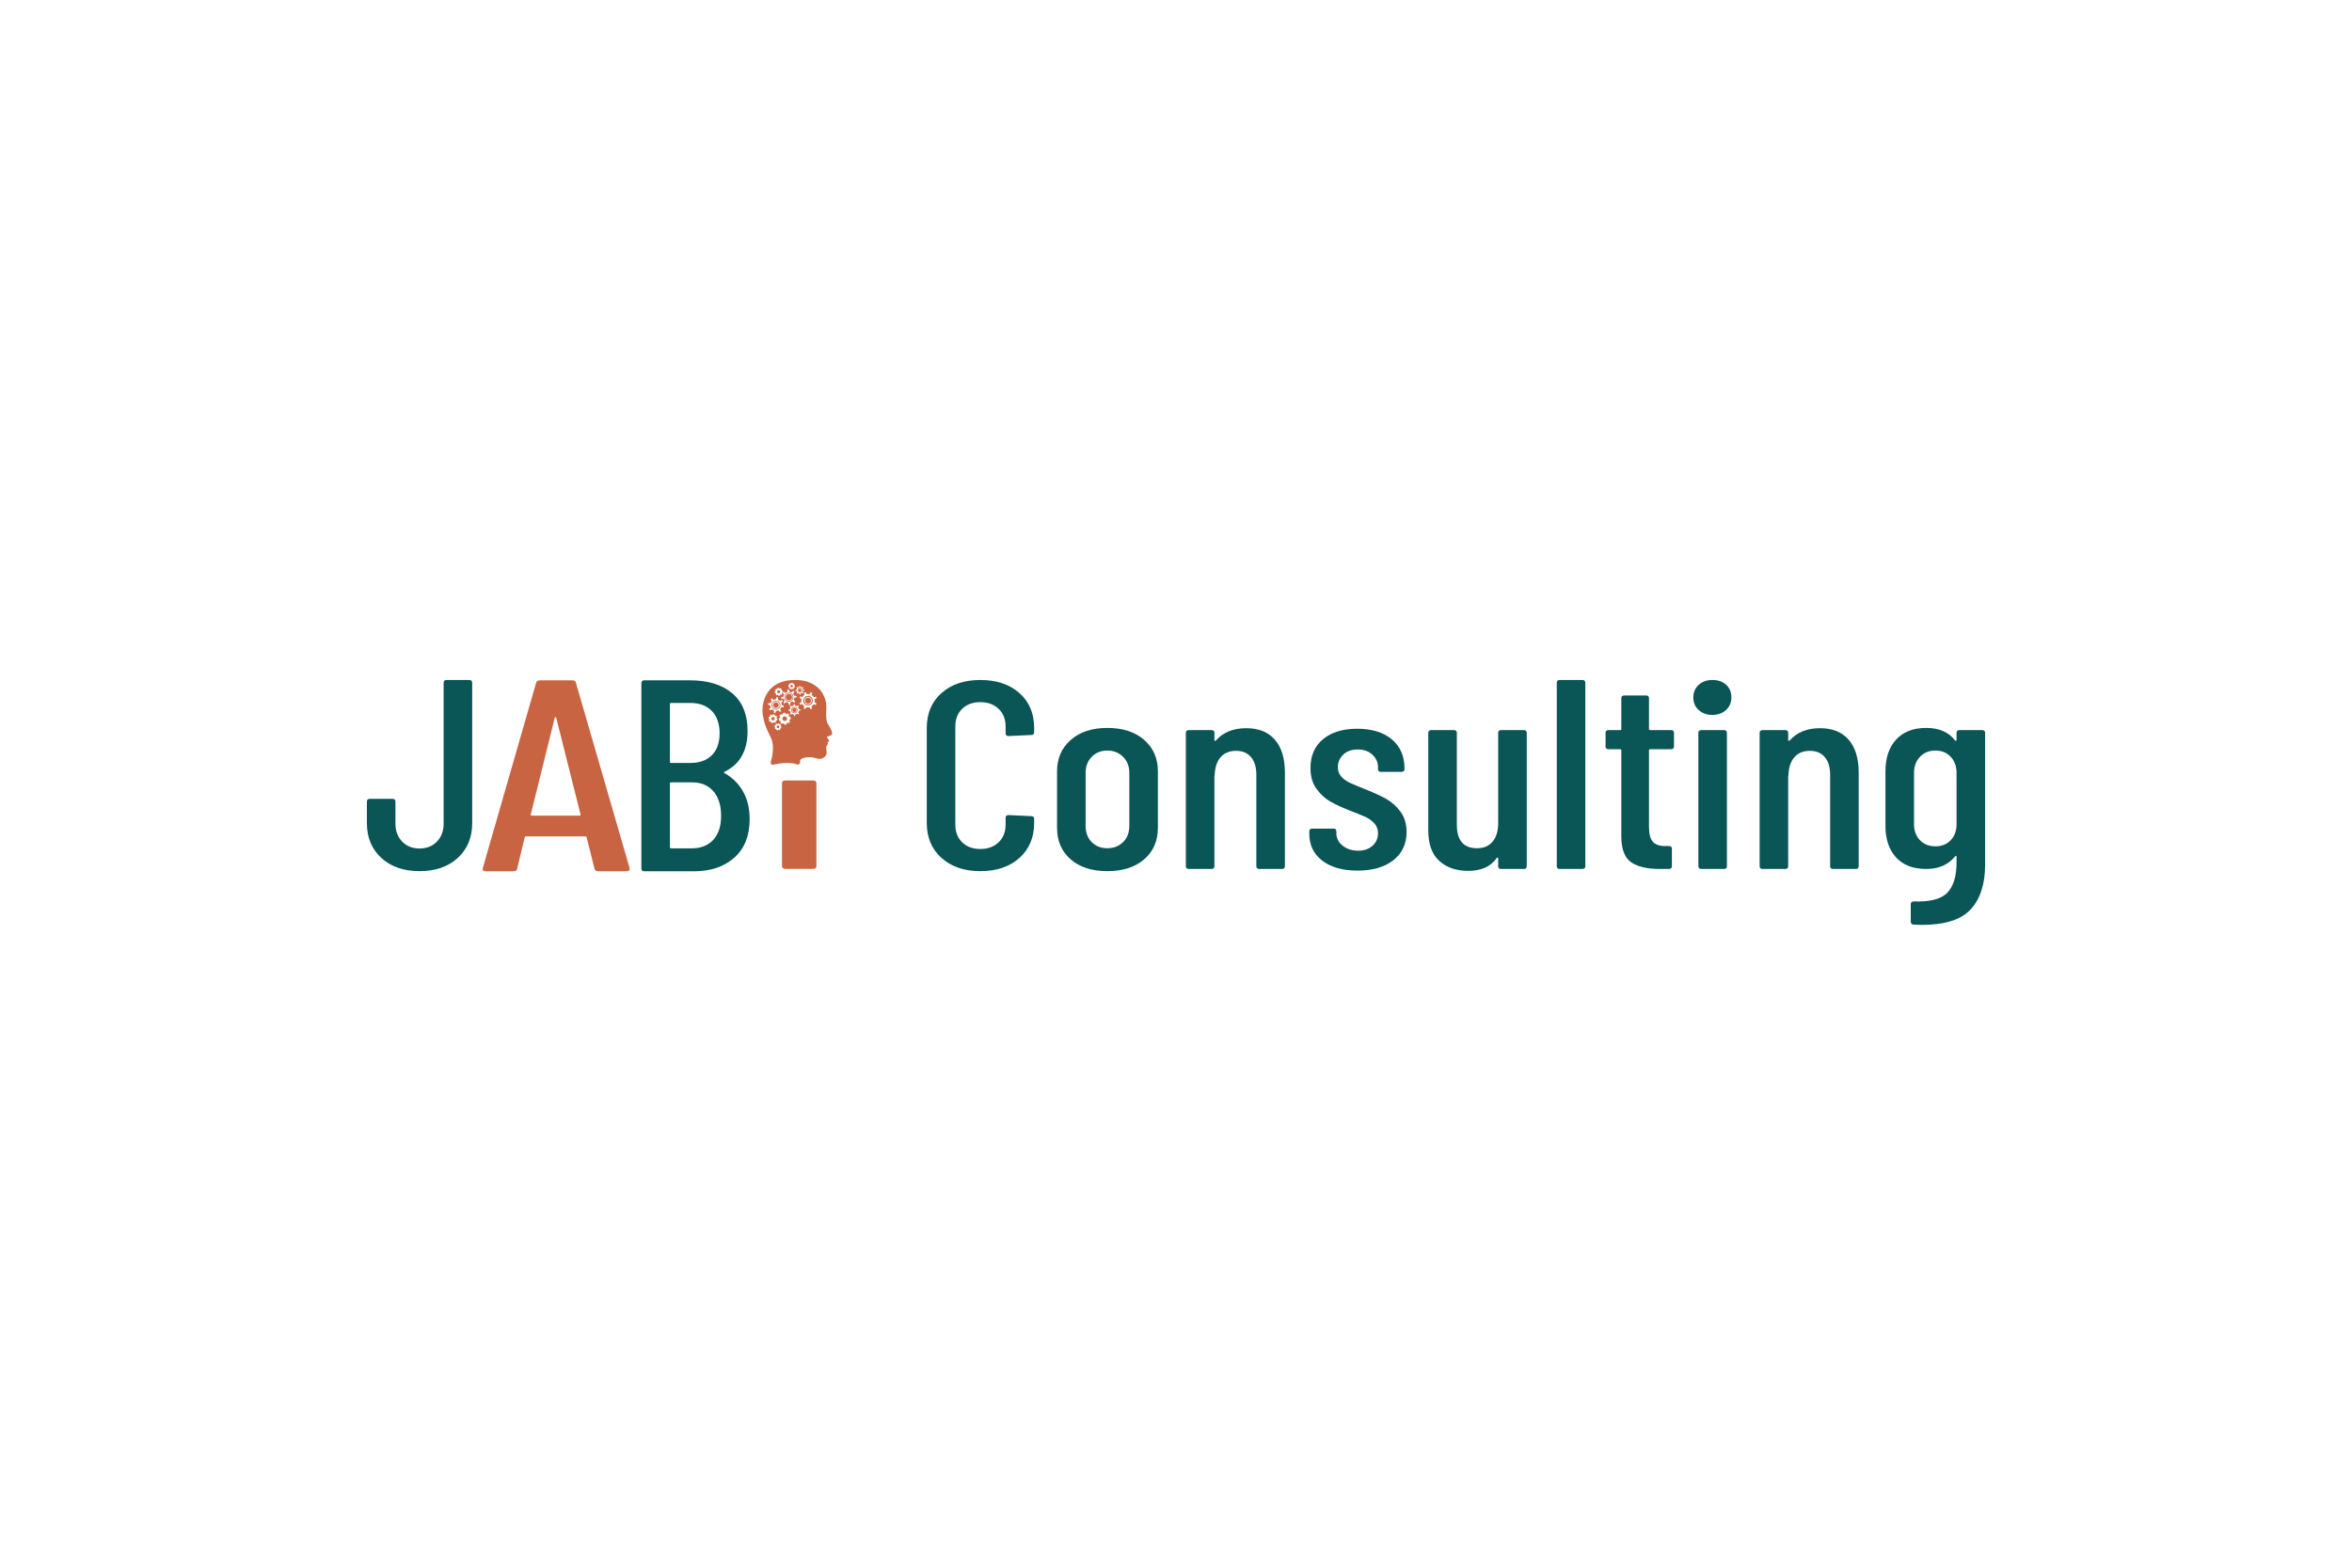
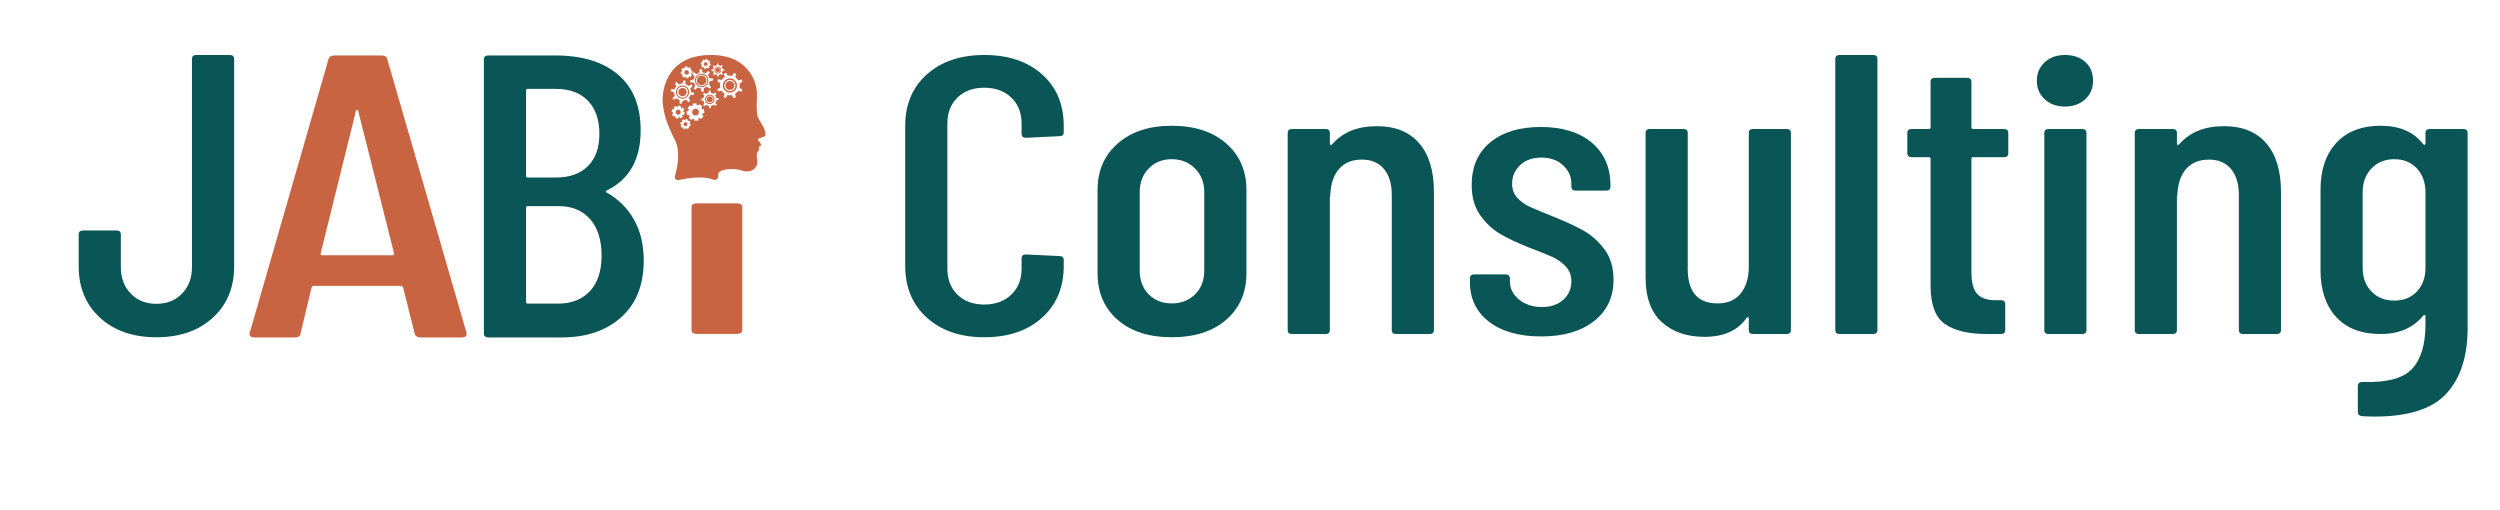
- <svg xmlns="http://www.w3.org/2000/svg" width="1500pt" height="1000pt" viewBox="0 0 1500 1000">
-   <rect x="-150" y="-100" width="1800" height="1200" fill="rgb(100%, 100%, 100%)" fill-opacity="1" />
+ <svg xmlns="http://www.w3.org/2000/svg" viewBox="200 410 1080 220">
  <path fill-rule="nonzero" fill="rgb(3.922%, 33.333%, 33.725%)" fill-opacity="1" d="M 243.188 547.25 C 237.055 541.625 233.988 534.23 233.988 525.062 L 233.988 511.312 C 233.988 510.156 234.621 509.574 235.883 509.574 L 250.301 509.574 C 251.566 509.574 252.199 510.156 252.199 511.312 L 252.199 525.41 C 252.199 530.051 253.621 533.852 256.469 536.809 C 259.312 539.77 263.012 541.246 267.566 541.246 C 272.117 541.246 275.816 539.77 278.664 536.809 C 281.508 533.852 282.93 530.051 282.93 525.41 L 282.93 435.496 C 282.93 434.336 283.562 433.754 284.828 433.754 L 299.246 433.754 C 300.508 433.754 301.145 434.336 301.145 435.496 L 301.145 525.062 C 301.145 534.23 298.074 541.625 291.941 547.25 C 285.809 552.879 277.684 555.691 267.566 555.691 C 257.445 555.691 249.32 552.879 243.188 547.25 " />
  <path fill-rule="nonzero" fill="rgb(3.922%, 33.333%, 33.725%)" fill-opacity="1" d="M 454.855 535.762 C 458.207 532.164 459.883 527.059 459.883 520.449 C 459.883 513.719 458.238 508.469 454.949 504.699 C 451.66 500.93 447.109 499.043 441.293 499.043 L 428.012 499.043 C 427.504 499.043 427.254 499.277 427.254 499.738 L 427.254 540.457 C 427.254 540.926 427.504 541.156 428.012 541.156 L 441.102 541.156 C 446.918 541.156 451.504 539.359 454.855 535.762 M 427.254 449.098 L 427.254 485.988 C 427.254 486.453 427.504 486.688 428.012 486.688 L 440.152 486.688 C 446.098 486.688 450.711 485.031 454 481.727 C 457.289 478.418 458.934 473.809 458.934 467.891 C 458.934 461.742 457.289 456.957 454 453.535 C 450.711 450.113 446.098 448.402 440.152 448.402 L 428.012 448.402 C 427.504 448.402 427.254 448.633 427.254 449.098 M 468.324 547.074 C 461.809 552.875 453.242 555.773 442.621 555.773 L 410.941 555.773 C 409.672 555.773 409.043 555.195 409.043 554.031 L 409.043 435.699 C 409.043 434.539 409.672 433.957 410.941 433.957 L 439.965 433.957 C 451.469 433.957 460.48 436.715 466.996 442.223 C 473.508 447.734 476.766 455.77 476.766 466.324 C 476.766 478.855 471.898 487.5 462.16 492.254 C 461.527 492.602 461.461 492.895 461.969 493.125 C 467.027 495.91 470.98 499.797 473.828 504.785 C 476.672 509.773 478.094 515.691 478.094 522.535 C 478.094 533.094 474.836 541.273 468.324 547.074 " />
  <path fill-rule="nonzero" fill="rgb(78.823%, 39.215%, 25.882%)" fill-opacity="1" d="M 339.172 520.273 L 369.57 520.273 C 370.027 520.273 370.258 520.043 370.258 519.578 L 354.715 457.797 C 354.562 457.566 354.406 457.449 354.258 457.449 C 354.105 457.449 353.949 457.566 353.801 457.797 L 338.488 519.578 C 338.488 520.043 338.719 520.273 339.172 520.273 M 379.168 554.207 L 374.145 534.195 C 374.145 533.965 374.027 533.789 373.801 533.672 C 373.57 533.559 373.305 533.5 373 533.5 L 335.746 533.5 C 335.438 533.5 335.176 533.559 334.945 533.672 C 334.719 533.789 334.605 533.965 334.605 534.195 L 329.805 554.207 C 329.652 555.25 328.812 555.773 327.289 555.773 L 309.918 555.773 C 309.156 555.773 308.582 555.598 308.207 555.25 C 307.824 554.902 307.707 554.441 307.863 553.859 L 341.918 435.523 C 342.223 434.48 343.059 433.957 344.43 433.957 L 364.773 433.957 C 366.293 433.957 367.133 434.48 367.285 435.523 L 401.57 553.859 L 401.57 554.207 C 401.57 555.25 400.883 555.773 399.512 555.773 L 381.684 555.773 C 380.312 555.773 379.473 555.25 379.168 554.207 " />
  <path fill-rule="nonzero" fill="rgb(78.823%, 39.215%, 25.882%)" fill-opacity="1" d="M 498.73 552.504 L 498.73 499.574 C 498.73 498.418 499.492 497.836 501.016 497.836 L 518.387 497.836 C 519.91 497.836 520.672 498.418 520.672 499.574 L 520.672 552.504 C 520.672 553.664 519.91 554.246 518.387 554.246 L 501.016 554.246 C 499.492 554.246 498.73 553.664 498.73 552.504 " />
  <path fill-rule="nonzero" fill="rgb(3.922%, 33.333%, 33.725%)" fill-opacity="1" d="M 600.441 547.262 C 594.18 541.641 591.051 534.176 591.051 524.863 L 591.051 464.41 C 591.051 455.102 594.18 447.664 600.441 442.098 C 606.703 436.539 614.953 433.754 625.199 433.754 C 635.566 433.754 643.883 436.539 650.145 442.098 C 656.406 447.664 659.535 455.102 659.535 464.41 L 659.535 467.133 C 659.535 468.27 658.898 468.836 657.637 468.836 L 643.219 469.52 C 641.953 469.52 641.324 468.949 641.324 467.816 L 641.324 463.387 C 641.324 458.734 639.836 454.988 636.863 452.148 C 633.891 449.312 630.004 447.891 625.199 447.891 C 620.391 447.891 616.535 449.312 613.625 452.148 C 610.715 454.988 609.262 458.734 609.262 463.387 L 609.262 526.059 C 609.262 530.715 610.715 534.461 613.625 537.297 C 616.535 540.137 620.391 541.555 625.199 541.555 C 630.004 541.555 633.891 540.137 636.863 537.297 C 639.836 534.461 641.324 530.715 641.324 526.059 L 641.324 521.629 C 641.324 520.496 641.953 519.926 643.219 519.926 L 657.637 520.609 C 658.898 520.609 659.535 521.176 659.535 522.312 L 659.535 524.863 C 659.535 534.176 656.406 541.641 650.145 547.262 C 643.883 552.879 635.566 555.691 625.199 555.691 C 614.953 555.691 606.703 552.879 600.441 547.262 " />
  <path fill-rule="nonzero" fill="rgb(3.922%, 33.333%, 33.725%)" fill-opacity="1" d="M 716.258 537.156 C 718.914 534.547 720.238 531.098 720.238 526.805 L 720.238 493.043 C 720.238 488.867 718.914 485.445 716.258 482.777 C 713.602 480.109 710.25 478.773 706.203 478.773 C 702.152 478.773 698.832 480.109 696.242 482.777 C 693.648 485.445 692.355 488.867 692.355 493.043 L 692.355 526.805 C 692.355 531.098 693.648 534.547 696.242 537.156 C 698.832 539.77 702.152 541.074 706.203 541.074 C 710.25 541.074 713.602 539.77 716.258 537.156 M 682.773 548.121 C 677.016 543.074 674.145 536.375 674.145 528.02 L 674.145 492 C 674.145 483.762 677.051 477.094 682.867 471.984 C 688.684 466.883 696.461 464.328 706.203 464.328 C 716.066 464.328 723.906 466.883 729.727 471.984 C 735.543 477.094 738.453 483.762 738.453 492 L 738.453 528.02 C 738.453 536.375 735.543 543.074 729.727 548.121 C 723.906 553.168 716.066 555.691 706.203 555.691 C 696.336 555.691 688.527 553.168 682.773 548.121 " />
  <path fill-rule="nonzero" fill="rgb(3.922%, 33.333%, 33.725%)" fill-opacity="1" d="M 813.102 471.898 C 817.336 476.832 819.457 483.82 819.457 492.871 L 819.457 552.559 C 819.457 553.719 818.824 554.297 817.562 554.297 L 803.141 554.297 C 801.875 554.297 801.246 553.719 801.246 552.559 L 801.246 494.262 C 801.246 489.387 800.105 485.621 797.832 482.949 C 795.555 480.281 792.391 478.945 788.344 478.945 C 784.172 478.945 780.914 480.25 778.574 482.863 C 776.234 485.473 774.938 489.156 774.688 493.914 C 774.688 494.609 774.621 494.957 774.496 494.957 L 774.496 552.559 C 774.496 553.719 773.863 554.297 772.598 554.297 L 758.18 554.297 C 756.914 554.297 756.285 553.719 756.285 552.559 L 756.285 467.461 C 756.285 466.305 756.914 465.723 758.18 465.723 L 772.598 465.723 C 773.863 465.723 774.496 466.305 774.496 467.461 L 774.496 472.16 C 774.496 472.395 774.621 472.539 774.875 472.594 C 775.129 472.656 775.379 472.508 775.637 472.16 C 780.188 467.055 786.574 464.504 794.793 464.504 C 802.762 464.504 808.863 466.969 813.102 471.898 " />
  <path fill-rule="nonzero" fill="rgb(3.922%, 33.333%, 33.725%)" fill-opacity="1" d="M 843.266 548.992 C 837.762 544.758 835.012 539.047 835.012 531.852 L 835.012 530.285 C 835.012 529.125 835.641 528.543 836.91 528.543 L 850.375 528.543 C 851.641 528.543 852.273 529.125 852.273 530.285 L 852.273 531.504 C 852.273 534.633 853.602 537.273 856.258 539.422 C 858.914 541.566 862.199 542.641 866.121 542.641 C 869.914 542.641 872.98 541.594 875.324 539.508 C 877.66 537.418 878.832 534.754 878.832 531.504 C 878.832 528.953 878.008 526.805 876.367 525.062 C 874.719 523.324 872.793 521.961 870.578 520.973 C 868.367 519.988 864.984 518.625 860.43 516.883 C 855.5 514.914 851.422 513 848.195 511.141 C 844.969 509.289 842.09 506.617 839.562 503.137 C 837.031 499.656 835.77 495.25 835.77 489.91 C 835.77 482.023 838.453 475.875 843.832 471.465 C 849.207 467.055 856.449 464.852 865.555 464.852 C 874.91 464.852 882.277 467.113 887.656 471.637 C 893.027 476.164 895.715 482.312 895.715 490.086 L 895.715 490.605 C 895.715 491.766 895.082 492.348 893.82 492.348 L 880.73 492.348 C 879.465 492.348 878.832 491.766 878.832 490.605 L 878.832 489.387 C 878.832 486.258 877.629 483.59 875.23 481.383 C 872.824 479.18 869.727 478.078 865.934 478.078 C 862.012 478.078 858.914 479.18 856.637 481.383 C 854.359 483.59 853.223 486.258 853.223 489.387 C 853.223 491.824 853.98 493.855 855.5 495.48 C 857.016 497.105 858.848 498.41 861 499.395 C 863.148 500.383 866.562 501.805 871.242 503.656 C 876.43 505.746 880.73 507.746 884.145 509.66 C 887.559 511.578 890.562 514.273 893.156 517.754 C 895.746 521.234 897.043 525.586 897.043 530.805 C 897.043 538.348 894.23 544.32 888.602 548.73 C 882.973 553.141 875.352 555.344 865.742 555.344 C 856.258 555.344 848.766 553.227 843.266 548.992 " />
  <path fill-rule="nonzero" fill="rgb(3.922%, 33.333%, 33.725%)" fill-opacity="1" d="M 957.367 465.723 L 971.785 465.723 C 973.051 465.723 973.684 466.305 973.684 467.461 L 973.684 552.559 C 973.684 553.719 973.051 554.297 971.785 554.297 L 957.367 554.297 C 956.105 554.297 955.473 553.719 955.473 552.559 L 955.473 547.512 C 955.473 547.164 955.379 546.988 955.188 546.988 C 954.996 546.988 954.777 547.105 954.523 547.336 C 950.73 552.793 944.656 555.516 936.312 555.516 C 928.723 555.516 922.59 553.402 917.91 549.164 C 913.23 544.93 910.891 538.461 910.891 529.762 L 910.891 467.461 C 910.891 466.305 911.523 465.723 912.789 465.723 L 927.207 465.723 C 928.469 465.723 929.102 466.305 929.102 467.461 L 929.102 526.105 C 929.102 536.086 933.402 541.074 942.004 541.074 C 946.301 541.074 949.621 539.652 951.965 536.809 C 954.301 533.969 955.473 530.051 955.473 525.062 L 955.473 467.461 C 955.473 466.305 956.105 465.723 957.367 465.723 " />
  <path fill-rule="nonzero" fill="rgb(3.922%, 33.333%, 33.725%)" fill-opacity="1" d="M 992.844 552.559 L 992.844 435.496 C 992.844 434.336 993.473 433.754 994.738 433.754 L 1009.156 433.754 C 1010.418 433.754 1011.055 434.336 1011.055 435.496 L 1011.055 552.559 C 1011.055 553.719 1010.418 554.297 1009.156 554.297 L 994.738 554.297 C 993.473 554.297 992.844 553.719 992.844 552.559 " />
  <path fill-rule="nonzero" fill="rgb(3.922%, 33.333%, 33.725%)" fill-opacity="1" d="M 1065.688 477.902 L 1052.41 477.902 C 1051.902 477.902 1051.652 478.137 1051.652 478.598 L 1051.652 527.5 C 1051.652 532.141 1052.535 535.359 1054.305 537.156 C 1056.078 538.957 1058.859 539.797 1062.652 539.68 L 1064.359 539.68 C 1065.625 539.68 1066.258 540.262 1066.258 541.422 L 1066.258 552.559 C 1066.258 553.719 1065.625 554.297 1064.359 554.297 L 1058.48 554.297 C 1050.383 554.297 1044.281 552.848 1040.172 549.945 C 1036.062 547.051 1034.008 541.535 1034.008 533.414 L 1034.008 478.598 C 1034.008 478.137 1033.754 477.902 1033.25 477.902 L 1025.852 477.902 C 1024.586 477.902 1023.953 477.324 1023.953 476.164 L 1023.953 467.461 C 1023.953 466.305 1024.586 465.723 1025.852 465.723 L 1033.25 465.723 C 1033.754 465.723 1034.008 465.488 1034.008 465.027 L 1034.008 445.359 C 1034.008 444.203 1034.641 443.621 1035.906 443.621 L 1049.754 443.621 C 1051.016 443.621 1051.652 444.203 1051.652 445.359 L 1051.652 465.027 C 1051.652 465.488 1051.902 465.723 1052.41 465.723 L 1065.688 465.723 C 1066.949 465.723 1067.586 466.305 1067.586 467.461 L 1067.586 476.164 C 1067.586 477.324 1066.949 477.902 1065.688 477.902 " />
  <path fill-rule="nonzero" fill="rgb(3.922%, 33.333%, 33.725%)" fill-opacity="1" d="M 1083.141 552.559 L 1083.141 467.461 C 1083.141 466.305 1083.77 465.723 1085.035 465.723 L 1099.453 465.723 C 1100.715 465.723 1101.352 466.305 1101.352 467.461 L 1101.352 552.559 C 1101.352 553.719 1100.715 554.297 1099.453 554.297 L 1085.035 554.297 C 1083.77 554.297 1083.141 553.719 1083.141 552.559 M 1083.328 452.898 C 1081.051 450.809 1079.914 448.141 1079.914 444.891 C 1079.914 441.645 1081.051 438.977 1083.328 436.887 C 1085.605 434.797 1088.512 433.754 1092.055 433.754 C 1095.723 433.754 1098.66 434.773 1100.875 436.801 C 1103.09 438.832 1104.195 441.527 1104.195 444.891 C 1104.195 448.141 1103.059 450.809 1100.781 452.898 C 1098.504 454.984 1095.594 456.031 1092.055 456.031 C 1088.512 456.031 1085.605 454.984 1083.328 452.898 " />
  <path fill-rule="nonzero" fill="rgb(3.922%, 33.333%, 33.725%)" fill-opacity="1" d="M 1179.031 471.898 C 1183.27 476.832 1185.387 483.82 1185.387 492.871 L 1185.387 552.559 C 1185.387 553.719 1184.754 554.297 1183.492 554.297 L 1169.074 554.297 C 1167.809 554.297 1167.18 553.719 1167.18 552.559 L 1167.18 494.262 C 1167.18 489.387 1166.039 485.621 1163.762 482.949 C 1161.484 480.281 1158.324 478.945 1154.277 478.945 C 1150.102 478.945 1146.848 480.25 1144.508 482.863 C 1142.168 485.473 1140.871 489.156 1140.617 493.914 C 1140.617 494.609 1140.555 494.957 1140.43 494.957 L 1140.43 552.559 C 1140.43 553.719 1139.797 554.297 1138.531 554.297 L 1124.113 554.297 C 1122.848 554.297 1122.219 553.719 1122.219 552.559 L 1122.219 467.461 C 1122.219 466.305 1122.848 465.723 1124.113 465.723 L 1138.531 465.723 C 1139.797 465.723 1140.43 466.305 1140.43 467.461 L 1140.43 472.16 C 1140.43 472.395 1140.555 472.539 1140.809 472.594 C 1141.059 472.656 1141.312 472.508 1141.566 472.16 C 1146.121 467.055 1152.504 464.504 1160.727 464.504 C 1168.695 464.504 1174.797 466.969 1179.031 471.898 " />
  <path fill-rule="nonzero" fill="rgb(3.922%, 33.333%, 33.725%)" fill-opacity="1" d="M 1244.102 535.941 C 1246.57 533.328 1247.801 529.934 1247.801 525.758 L 1247.801 493.043 C 1247.801 488.867 1246.57 485.445 1244.102 482.777 C 1241.637 480.109 1238.379 478.773 1234.332 478.773 C 1230.285 478.773 1226.996 480.109 1224.469 482.777 C 1221.938 485.445 1220.672 488.867 1220.672 493.043 L 1220.672 525.758 C 1220.672 529.934 1221.938 533.328 1224.469 535.941 C 1226.996 538.547 1230.285 539.855 1234.332 539.855 C 1238.379 539.855 1241.637 538.547 1244.102 535.941 M 1249.699 465.723 L 1264.117 465.723 C 1265.379 465.723 1266.012 466.305 1266.012 467.461 L 1266.012 551.688 C 1266.012 563.871 1262.977 573.293 1256.906 579.965 C 1250.836 586.637 1240.402 589.973 1225.605 589.973 L 1220.484 589.801 C 1219.219 589.68 1218.586 589.043 1218.586 587.883 L 1218.586 576.75 C 1218.586 575.586 1219.281 575.008 1220.672 575.008 C 1231.043 575.355 1238.156 573.469 1242.016 569.352 C 1245.871 565.23 1247.801 558.824 1247.801 550.121 L 1247.801 546.469 C 1247.801 546.238 1247.707 546.09 1247.516 546.035 C 1247.328 545.977 1247.105 546.062 1246.852 546.293 C 1242.551 551.629 1236.418 554.297 1228.453 554.297 C 1220.105 554.297 1213.684 551.836 1209.195 546.902 C 1204.707 541.973 1202.461 535.273 1202.461 526.805 L 1202.461 492 C 1202.461 483.414 1204.738 476.656 1209.289 471.727 C 1213.844 466.797 1220.23 464.328 1228.453 464.328 C 1236.668 464.328 1242.801 467 1246.852 472.336 C 1247.105 472.57 1247.328 472.625 1247.516 472.508 C 1247.707 472.395 1247.801 472.219 1247.801 471.984 L 1247.801 467.461 C 1247.801 466.305 1248.434 465.723 1249.699 465.723 " />
  <path fill-rule="nonzero" fill="rgb(78.823%, 39.215%, 25.882%)" fill-opacity="1" d="M 526.996 452.254 C 527.227 448.477 526.262 444.703 524.133 441.574 C 521.379 437.523 516.176 433.531 506.375 433.754 C 486.777 434.207 485.684 450.879 486.391 455.531 C 487.102 460.184 488.062 463.535 491.578 470.496 C 494.109 475.508 492.594 482.551 491.547 486.109 C 491.262 487.078 492.121 488 493.109 487.781 C 496.719 486.98 503.754 485.82 508.18 487.621 C 509.059 487.977 510.062 487.434 510.223 486.496 C 510.273 486.203 510.297 485.855 510.277 485.449 C 510.18 483.129 516.422 482.297 520.629 483.711 C 524.938 485.16 527.355 481.969 527.195 479.906 C 527.031 477.844 526.551 476.395 527.387 475.492 C 528.227 474.59 528 474.203 527.773 473.785 C 527.551 473.363 528.805 473.125 528.805 472.512 C 528.805 471.898 527.113 470.656 527.516 470.078 C 527.922 469.496 530.562 469.289 530.66 468.32 C 530.75 467.418 530.715 466.211 528.469 462.52 C 528.27 462.191 528.055 461.875 527.844 461.555 C 527.492 461.039 526.582 459.008 526.996 452.254 " />
  <path fill-rule="nonzero" fill="rgb(100%, 100%, 100%)" fill-opacity="1" d="M 502.875 441.82 C 501.273 441.953 500.078 443.367 500.215 444.973 C 500.348 446.574 501.762 447.77 503.367 447.633 C 504.969 447.496 506.164 446.082 506.027 444.48 C 505.895 442.879 504.477 441.684 502.875 441.82 M 503.41 448.164 C 501.516 448.324 499.84 446.914 499.68 445.016 C 499.52 443.121 500.934 441.445 502.828 441.285 C 504.727 441.125 506.398 442.539 506.562 444.434 C 506.723 446.332 505.309 448.004 503.41 448.164 " />
  <path fill-rule="nonzero" fill="rgb(100%, 100%, 100%)" fill-opacity="1" d="M 503.164 439.781 L 502.25 439.859 L 502.164 441.68 L 503.555 441.562 Z M 503.164 439.781 " />
  <path fill-rule="nonzero" fill="rgb(100%, 100%, 100%)" fill-opacity="1" d="M 503.078 449.668 L 503.992 449.594 L 504.078 447.773 L 502.688 447.891 Z M 503.078 449.668 " />
  <path fill-rule="nonzero" fill="rgb(100%, 100%, 100%)" fill-opacity="1" d="M 508.066 444.77 L 507.988 443.855 L 506.168 443.77 L 506.285 445.156 Z M 508.066 444.77 " />
  <path fill-rule="nonzero" fill="rgb(100%, 100%, 100%)" fill-opacity="1" d="M 498.176 444.684 L 498.254 445.598 L 500.074 445.684 L 499.957 444.293 Z M 498.176 444.684 " />
  <path fill-rule="nonzero" fill="rgb(100%, 100%, 100%)" fill-opacity="1" d="M 506.648 441.262 L 505.945 440.668 L 504.598 441.895 L 505.664 442.793 Z M 506.648 441.262 " />
  <path fill-rule="nonzero" fill="rgb(100%, 100%, 100%)" fill-opacity="1" d="M 499.594 448.191 L 500.297 448.785 L 501.645 447.559 L 500.578 446.656 Z M 499.594 448.191 " />
  <path fill-rule="nonzero" fill="rgb(100%, 100%, 100%)" fill-opacity="1" d="M 506.586 448.254 L 507.18 447.551 L 505.953 446.203 L 505.055 447.27 Z M 506.586 448.254 " />
  <path fill-rule="nonzero" fill="rgb(100%, 100%, 100%)" fill-opacity="1" d="M 499.656 441.199 L 499.062 441.902 L 500.289 443.246 L 501.188 442.184 Z M 499.656 441.199 " />
  <path fill-rule="nonzero" fill="rgb(100%, 100%, 100%)" fill-opacity="1" d="M 502.949 442.699 C 501.832 442.793 501 443.777 501.094 444.898 C 501.188 446.016 502.176 446.848 503.293 446.754 C 504.41 446.66 505.242 445.672 505.148 444.555 C 505.055 443.434 504.066 442.602 502.949 442.699 M 503.324 447.156 C 501.988 447.266 500.805 446.27 500.691 444.93 C 500.578 443.594 501.578 442.41 502.914 442.297 C 504.254 442.184 505.434 443.18 505.551 444.52 C 505.664 445.859 504.664 447.039 503.324 447.156 " />
  <path fill-rule="nonzero" fill="rgb(100%, 100%, 100%)" fill-opacity="1" d="M 495.312 446.965 C 493.754 446.711 492.281 447.77 492.031 449.328 C 491.777 450.887 492.836 452.359 494.395 452.613 C 495.953 452.863 497.426 451.805 497.676 450.246 C 497.93 448.688 496.871 447.215 495.312 446.965 M 494.266 453.414 C 492.262 453.09 490.902 451.199 491.227 449.199 C 491.551 447.199 493.441 445.836 495.441 446.16 C 497.441 446.484 498.805 448.379 498.48 450.375 C 498.156 452.379 496.266 453.738 494.266 453.414 " />
  <path fill-rule="nonzero" fill="rgb(100%, 100%, 100%)" fill-opacity="1" d="M 496.129 444.875 L 495.199 444.727 L 494.66 446.516 L 496.07 446.746 Z M 496.129 444.875 " />
  <path fill-rule="nonzero" fill="rgb(100%, 100%, 100%)" fill-opacity="1" d="M 493.578 454.699 L 494.508 454.852 L 495.047 453.059 L 493.637 452.828 Z M 493.578 454.699 " />
  <path fill-rule="nonzero" fill="rgb(100%, 100%, 100%)" fill-opacity="1" d="M 499.766 451.062 L 499.914 450.133 L 498.125 449.594 L 497.895 451.008 Z M 499.766 451.062 " />
  <path fill-rule="nonzero" fill="rgb(100%, 100%, 100%)" fill-opacity="1" d="M 489.941 448.512 L 489.793 449.441 L 491.582 449.98 L 491.809 448.57 Z M 489.941 448.512 " />
  <path fill-rule="nonzero" fill="rgb(100%, 100%, 100%)" fill-opacity="1" d="M 499.227 447.215 L 498.676 446.453 L 497.031 447.336 L 497.867 448.5 Z M 499.227 447.215 " />
  <path fill-rule="nonzero" fill="rgb(100%, 100%, 100%)" fill-opacity="1" d="M 490.48 452.359 L 491.031 453.121 L 492.676 452.238 L 491.84 451.078 Z M 490.48 452.359 " />
  <path fill-rule="nonzero" fill="rgb(100%, 100%, 100%)" fill-opacity="1" d="M 497.426 454.16 L 498.188 453.609 L 497.305 451.965 L 496.145 452.801 Z M 497.426 454.16 " />
  <path fill-rule="nonzero" fill="rgb(100%, 100%, 100%)" fill-opacity="1" d="M 492.281 445.414 L 491.516 445.965 L 492.402 447.613 L 493.562 446.773 Z M 492.281 445.414 " />
  <path fill-rule="nonzero" fill="rgb(100%, 100%, 100%)" fill-opacity="1" d="M 495.141 448.031 C 494.168 447.875 493.254 448.535 493.094 449.504 C 492.938 450.473 493.598 451.387 494.57 451.547 C 495.535 451.703 496.453 451.043 496.609 450.074 C 496.77 449.105 496.109 448.188 495.141 448.031 M 494.469 452.148 C 493.168 451.938 492.281 450.707 492.492 449.406 C 492.703 448.102 493.938 447.219 495.238 447.43 C 496.539 447.641 497.426 448.871 497.211 450.172 C 497 451.473 495.773 452.359 494.469 452.148 " />
  <path fill-rule="nonzero" fill="rgb(100%, 100%, 100%)" fill-opacity="1" d="M 516.527 444.113 C 514.977 443.445 513.168 444.16 512.5 445.711 C 511.832 447.266 512.547 449.07 514.102 449.738 C 515.652 450.406 517.457 449.691 518.129 448.141 C 518.797 446.586 518.078 444.781 516.527 444.113 M 513.625 450.844 C 511.465 449.91 510.465 447.398 511.398 445.238 C 512.328 443.078 514.844 442.078 517.004 443.012 C 519.16 443.941 520.16 446.457 519.23 448.613 C 518.297 450.773 515.785 451.773 513.625 450.844 " />
  <path fill-rule="nonzero" fill="rgb(100%, 100%, 100%)" fill-opacity="1" d="M 518.039 441.934 L 517.07 441.516 L 515.996 443.316 L 517.469 443.949 Z M 518.039 441.934 " />
  <path fill-rule="nonzero" fill="rgb(100%, 100%, 100%)" fill-opacity="1" d="M 512.586 451.918 L 513.555 452.336 L 514.629 450.535 L 513.156 449.902 Z M 512.586 451.918 " />
  <path fill-rule="nonzero" fill="rgb(100%, 100%, 100%)" fill-opacity="1" d="M 520.305 449.652 L 520.723 448.684 L 518.922 447.609 L 518.289 449.082 Z M 520.305 449.652 " />
  <path fill-rule="nonzero" fill="rgb(100%, 100%, 100%)" fill-opacity="1" d="M 510.32 444.199 L 509.902 445.168 L 511.703 446.242 L 512.34 444.77 Z M 510.32 444.199 " />
  <path fill-rule="nonzero" fill="rgb(100%, 100%, 100%)" fill-opacity="1" d="M 520.773 445.324 L 520.383 444.344 L 518.348 444.855 L 518.941 446.348 Z M 520.773 445.324 " />
  <path fill-rule="nonzero" fill="rgb(100%, 100%, 100%)" fill-opacity="1" d="M 509.855 448.527 L 510.246 449.508 L 512.277 448.996 L 511.684 447.504 Z M 509.855 448.527 " />
  <path fill-rule="nonzero" fill="rgb(100%, 100%, 100%)" fill-opacity="1" d="M 516.914 452.387 L 517.895 451.996 L 517.383 449.961 L 515.895 450.555 Z M 516.914 452.387 " />
  <path fill-rule="nonzero" fill="rgb(100%, 100%, 100%)" fill-opacity="1" d="M 513.715 441.469 L 512.73 441.855 L 513.242 443.891 L 514.734 443.297 Z M 513.715 441.469 " />
  <path fill-rule="nonzero" fill="rgb(100%, 100%, 100%)" fill-opacity="1" d="M 516.078 445.156 C 515.102 444.734 513.965 445.188 513.543 446.164 C 513.121 447.137 513.574 448.273 514.551 448.699 C 515.527 449.117 516.664 448.664 517.086 447.688 C 517.504 446.715 517.055 445.578 516.078 445.156 M 514.359 449.137 C 513.141 448.613 512.574 447.191 513.102 445.973 C 513.629 444.754 515.047 444.188 516.266 444.715 C 517.484 445.242 518.051 446.66 517.523 447.879 C 517 449.098 515.578 449.664 514.359 449.137 " />
  <path fill-rule="nonzero" fill="rgb(100%, 100%, 100%)" fill-opacity="1" d="M 506.594 450.863 C 505.465 450.895 504.57 451.836 504.598 452.965 C 504.629 454.094 505.57 454.988 506.699 454.961 C 507.828 454.93 508.727 453.988 508.695 452.859 C 508.664 451.727 507.723 450.832 506.594 450.863 M 506.723 455.762 C 505.148 455.805 503.836 454.559 503.797 452.984 C 503.754 451.414 505 450.102 506.57 450.059 C 508.145 450.02 509.457 451.266 509.496 452.836 C 509.539 454.41 508.293 455.723 506.723 455.762 " />
  <path fill-rule="nonzero" fill="rgb(100%, 100%, 100%)" fill-opacity="1" d="M 506.902 449.113 L 506.195 449.133 L 506.047 450.527 L 507.121 450.5 Z M 506.902 449.113 " />
  <path fill-rule="nonzero" fill="rgb(100%, 100%, 100%)" fill-opacity="1" d="M 506.395 456.707 L 507.098 456.688 L 507.246 455.293 L 506.172 455.324 Z M 506.395 456.707 " />
  <path fill-rule="nonzero" fill="rgb(100%, 100%, 100%)" fill-opacity="1" d="M 510.445 453.164 L 510.426 452.457 L 509.031 452.312 L 509.059 453.383 Z M 510.445 453.164 " />
  <path fill-rule="nonzero" fill="rgb(100%, 100%, 100%)" fill-opacity="1" d="M 502.852 452.656 L 502.871 453.363 L 504.262 453.512 L 504.234 452.438 Z M 502.852 452.656 " />
  <path fill-rule="nonzero" fill="rgb(100%, 100%, 100%)" fill-opacity="1" d="M 509.512 450.406 L 508.996 449.922 L 507.906 450.801 L 508.688 451.539 Z M 509.512 450.406 " />
  <path fill-rule="nonzero" fill="rgb(100%, 100%, 100%)" fill-opacity="1" d="M 503.781 455.414 L 504.297 455.902 L 505.387 455.02 L 504.605 454.281 Z M 503.781 455.414 " />
  <path fill-rule="nonzero" fill="rgb(100%, 100%, 100%)" fill-opacity="1" d="M 509.152 455.777 L 509.637 455.262 L 508.754 454.172 L 508.016 454.953 Z M 509.152 455.777 " />
  <path fill-rule="nonzero" fill="rgb(100%, 100%, 100%)" fill-opacity="1" d="M 504.145 450.047 L 503.656 450.559 L 504.539 451.648 L 505.277 450.871 Z M 504.145 450.047 " />
  <path fill-rule="nonzero" fill="rgb(100%, 100%, 100%)" fill-opacity="1" d="M 506.613 451.621 C 505.902 451.641 505.34 452.234 505.355 452.945 C 505.379 453.656 505.969 454.219 506.68 454.199 C 507.391 454.184 507.957 453.59 507.938 452.879 C 507.918 452.168 507.324 451.605 506.613 451.621 M 506.688 454.523 C 505.801 454.543 505.059 453.84 505.035 452.953 C 505.012 452.066 505.719 451.324 506.605 451.301 C 507.492 451.277 508.234 451.98 508.258 452.871 C 508.281 453.758 507.578 454.5 506.688 454.523 " />
  <path fill-rule="nonzero" fill="rgb(100%, 100%, 100%)" fill-opacity="1" d="M 510.059 438.773 C 509.223 438.793 508.562 439.492 508.582 440.328 C 508.605 441.16 509.301 441.824 510.137 441.801 C 510.973 441.781 511.633 441.082 511.613 440.246 C 511.59 439.414 510.895 438.75 510.059 438.773 M 510.152 442.395 C 508.992 442.426 508.02 441.504 507.988 440.344 C 507.957 439.18 508.879 438.211 510.043 438.18 C 511.203 438.148 512.176 439.07 512.207 440.23 C 512.238 441.395 511.316 442.363 510.152 442.395 " />
  <path fill-rule="nonzero" fill="rgb(100%, 100%, 100%)" fill-opacity="1" d="M 510.285 437.48 L 509.762 437.492 L 509.652 438.523 L 510.445 438.504 Z M 510.285 437.48 " />
  <path fill-rule="nonzero" fill="rgb(100%, 100%, 100%)" fill-opacity="1" d="M 509.91 443.094 L 510.434 443.078 L 510.543 442.051 L 509.75 442.07 Z M 509.91 443.094 " />
  <path fill-rule="nonzero" fill="rgb(100%, 100%, 100%)" fill-opacity="1" d="M 512.906 440.473 L 512.891 439.953 L 511.859 439.844 L 511.883 440.637 Z M 512.906 440.473 " />
  <path fill-rule="nonzero" fill="rgb(100%, 100%, 100%)" fill-opacity="1" d="M 507.289 440.098 L 507.305 440.621 L 508.336 440.73 L 508.312 439.938 Z M 507.289 440.098 " />
  <path fill-rule="nonzero" fill="rgb(100%, 100%, 100%)" fill-opacity="1" d="M 512.215 438.434 L 511.836 438.074 L 511.031 438.727 L 511.605 439.273 Z M 512.215 438.434 " />
  <path fill-rule="nonzero" fill="rgb(100%, 100%, 100%)" fill-opacity="1" d="M 507.98 442.141 L 508.359 442.5 L 509.164 441.848 L 508.59 441.301 Z M 507.98 442.141 " />
  <path fill-rule="nonzero" fill="rgb(100%, 100%, 100%)" fill-opacity="1" d="M 511.949 442.406 L 512.309 442.023 L 511.656 441.219 L 511.109 441.797 Z M 511.949 442.406 " />
  <path fill-rule="nonzero" fill="rgb(100%, 100%, 100%)" fill-opacity="1" d="M 508.246 438.168 L 507.887 438.547 L 508.539 439.355 L 509.086 438.777 Z M 508.246 438.168 " />
  <path fill-rule="nonzero" fill="rgb(100%, 100%, 100%)" fill-opacity="1" d="M 510.074 439.332 C 509.547 439.348 509.133 439.785 509.145 440.312 C 509.16 440.836 509.598 441.254 510.125 441.242 C 510.648 441.227 511.062 440.789 511.051 440.262 C 511.039 439.738 510.598 439.32 510.074 439.332 M 510.129 441.477 C 509.473 441.496 508.926 440.973 508.906 440.32 C 508.891 439.66 509.41 439.113 510.066 439.098 C 510.723 439.078 511.27 439.598 511.289 440.254 C 511.305 440.914 510.785 441.461 510.129 441.477 " />
  <path fill-rule="nonzero" fill="rgb(100%, 100%, 100%)" fill-opacity="1" d="M 499.008 458.605 C 498.91 457.797 499.488 457.066 500.293 456.973 C 501.102 456.875 501.832 457.453 501.93 458.262 C 502.023 459.066 501.445 459.797 500.641 459.895 C 499.836 459.988 499.102 459.41 499.008 458.605 M 500.09 462.27 L 501.73 462.078 L 501.641 461.328 C 501.887 461.227 502.113 461.102 502.32 460.945 L 502.914 461.414 L 503.938 460.117 L 503.344 459.648 C 503.445 459.41 503.516 459.16 503.559 458.898 L 504.305 458.812 L 504.109 457.168 L 503.363 457.258 C 503.266 457.016 503.137 456.785 502.984 456.578 L 503.449 455.984 L 502.152 454.961 L 501.684 455.555 C 501.445 455.453 501.195 455.383 500.934 455.344 L 500.848 454.594 L 499.203 454.789 L 499.293 455.535 C 499.051 455.637 498.82 455.766 498.613 455.918 L 498.023 455.449 L 496.996 456.746 L 497.59 457.215 C 497.488 457.453 497.418 457.703 497.379 457.965 L 496.629 458.051 L 496.824 459.695 L 497.57 459.605 C 497.672 459.852 497.801 460.078 497.953 460.285 L 497.484 460.879 L 498.785 461.902 L 499.25 461.309 C 499.488 461.41 499.738 461.48 500 461.523 Z M 500.09 462.27 " />
  <path fill-rule="nonzero" fill="rgb(100%, 100%, 100%)" fill-opacity="1" d="M 492.047 459.004 C 491.734 458.488 491.895 457.816 492.406 457.504 C 492.918 457.188 493.594 457.352 493.906 457.863 C 494.223 458.375 494.059 459.047 493.547 459.363 C 493.035 459.676 492.359 459.516 492.047 459.004 M 493.914 461.133 L 494.957 460.492 L 494.664 460.016 C 494.801 459.875 494.91 459.719 495.004 459.551 L 495.551 459.68 L 495.836 458.488 L 495.289 458.355 C 495.285 458.168 495.254 457.977 495.199 457.789 L 495.68 457.496 L 495.039 456.449 L 494.562 456.742 C 494.418 456.609 494.262 456.496 494.094 456.402 L 494.227 455.859 L 493.031 455.574 L 492.902 456.117 C 492.711 456.125 492.52 456.152 492.332 456.207 L 492.039 455.73 L 490.996 456.371 L 491.289 456.848 C 491.152 456.988 491.039 457.148 490.949 457.316 L 490.406 457.184 L 490.117 458.375 L 490.664 458.508 C 490.668 458.695 490.699 458.891 490.754 459.074 L 490.277 459.367 L 490.914 460.414 L 491.395 460.121 C 491.535 460.254 491.691 460.367 491.859 460.461 L 491.73 461.004 L 492.922 461.289 L 493.051 460.746 C 493.242 460.738 493.434 460.711 493.621 460.656 Z M 493.914 461.133 " />
  <path fill-rule="nonzero" fill="rgb(100%, 100%, 100%)" fill-opacity="1" d="M 495.41 464.086 C 495.164 463.68 495.293 463.152 495.695 462.906 C 496.098 462.656 496.629 462.785 496.875 463.188 C 497.121 463.59 496.992 464.121 496.59 464.367 C 496.188 464.613 495.656 464.488 495.41 464.086 M 496.879 465.762 L 497.699 465.258 L 497.473 464.883 C 497.574 464.77 497.664 464.645 497.738 464.516 L 498.164 464.617 L 498.391 463.68 L 497.965 463.578 C 497.957 463.43 497.934 463.277 497.891 463.129 L 498.266 462.898 L 497.766 462.078 L 497.391 462.309 C 497.277 462.203 497.152 462.113 497.02 462.039 L 497.125 461.613 L 496.188 461.391 L 496.086 461.816 C 495.934 461.82 495.781 461.844 495.637 461.887 L 495.406 461.512 L 494.586 462.016 L 494.812 462.391 C 494.711 462.504 494.621 462.625 494.547 462.758 L 494.121 462.652 L 493.895 463.594 L 494.324 463.695 C 494.328 463.844 494.352 463.996 494.395 464.145 L 494.02 464.371 L 494.523 465.195 L 494.895 464.965 C 495.008 465.07 495.133 465.156 495.266 465.23 L 495.16 465.66 L 496.098 465.883 L 496.199 465.457 C 496.352 465.449 496.504 465.43 496.648 465.387 Z M 496.879 465.762 " />
  <path fill-rule="nonzero" fill="rgb(100%, 100%, 100%)" fill-opacity="1" d="M 504.988 436.836 C 505.434 436.91 505.734 437.332 505.664 437.773 C 505.594 438.219 505.172 438.523 504.727 438.449 C 504.281 438.379 503.98 437.957 504.051 437.512 C 504.125 437.07 504.543 436.766 504.988 436.836 M 502.719 437.762 L 503.133 437.828 C 503.148 437.973 503.184 438.113 503.234 438.25 L 502.891 438.492 L 503.43 439.238 L 503.77 438.992 C 503.883 439.082 504.004 439.16 504.137 439.219 L 504.07 439.633 L 504.977 439.781 L 505.043 439.367 C 505.188 439.352 505.328 439.32 505.465 439.27 L 505.707 439.609 L 506.453 439.07 L 506.207 438.73 C 506.297 438.621 506.375 438.496 506.434 438.363 L 506.848 438.434 L 506.996 437.527 L 506.582 437.461 C 506.566 437.312 506.531 437.172 506.48 437.039 L 506.824 436.793 L 506.285 436.047 L 505.945 436.293 C 505.836 436.203 505.711 436.129 505.578 436.066 L 505.645 435.652 L 504.742 435.508 L 504.672 435.918 C 504.527 435.934 504.387 435.969 504.254 436.02 L 504.008 435.68 L 503.262 436.215 L 503.508 436.555 C 503.418 436.668 503.34 436.789 503.281 436.922 L 502.867 436.855 Z M 502.719 437.762 " />
  <path fill-rule="nonzero" fill="rgb(100%, 100%, 100%)" fill-opacity="1" d="M 496.527 440.293 C 497.066 440.234 497.555 440.625 497.613 441.168 C 497.672 441.707 497.281 442.195 496.742 442.254 C 496.199 442.312 495.711 441.922 495.652 441.379 C 495.594 440.84 495.984 440.352 496.527 440.293 M 494.184 442.098 L 494.688 442.043 C 494.754 442.207 494.836 442.359 494.938 442.5 L 494.621 442.895 L 495.484 443.586 L 495.801 443.195 C 495.961 443.262 496.129 443.312 496.301 443.34 L 496.355 443.844 L 497.457 443.723 L 497.402 443.219 C 497.566 443.156 497.719 443.07 497.859 442.969 L 498.254 443.285 L 498.949 442.422 L 498.555 442.105 C 498.625 441.949 498.672 441.781 498.703 441.605 L 499.203 441.551 L 499.082 440.449 L 498.582 440.504 C 498.516 440.34 498.43 440.188 498.332 440.047 L 498.648 439.652 L 497.785 438.957 L 497.465 439.352 C 497.309 439.285 497.141 439.234 496.965 439.207 L 496.914 438.703 L 495.809 438.824 L 495.867 439.328 C 495.699 439.391 495.547 439.477 495.41 439.578 L 495.016 439.258 L 494.32 440.125 L 494.715 440.441 C 494.645 440.598 494.594 440.766 494.566 440.941 L 494.062 440.996 Z M 494.184 442.098 " />
</svg>
